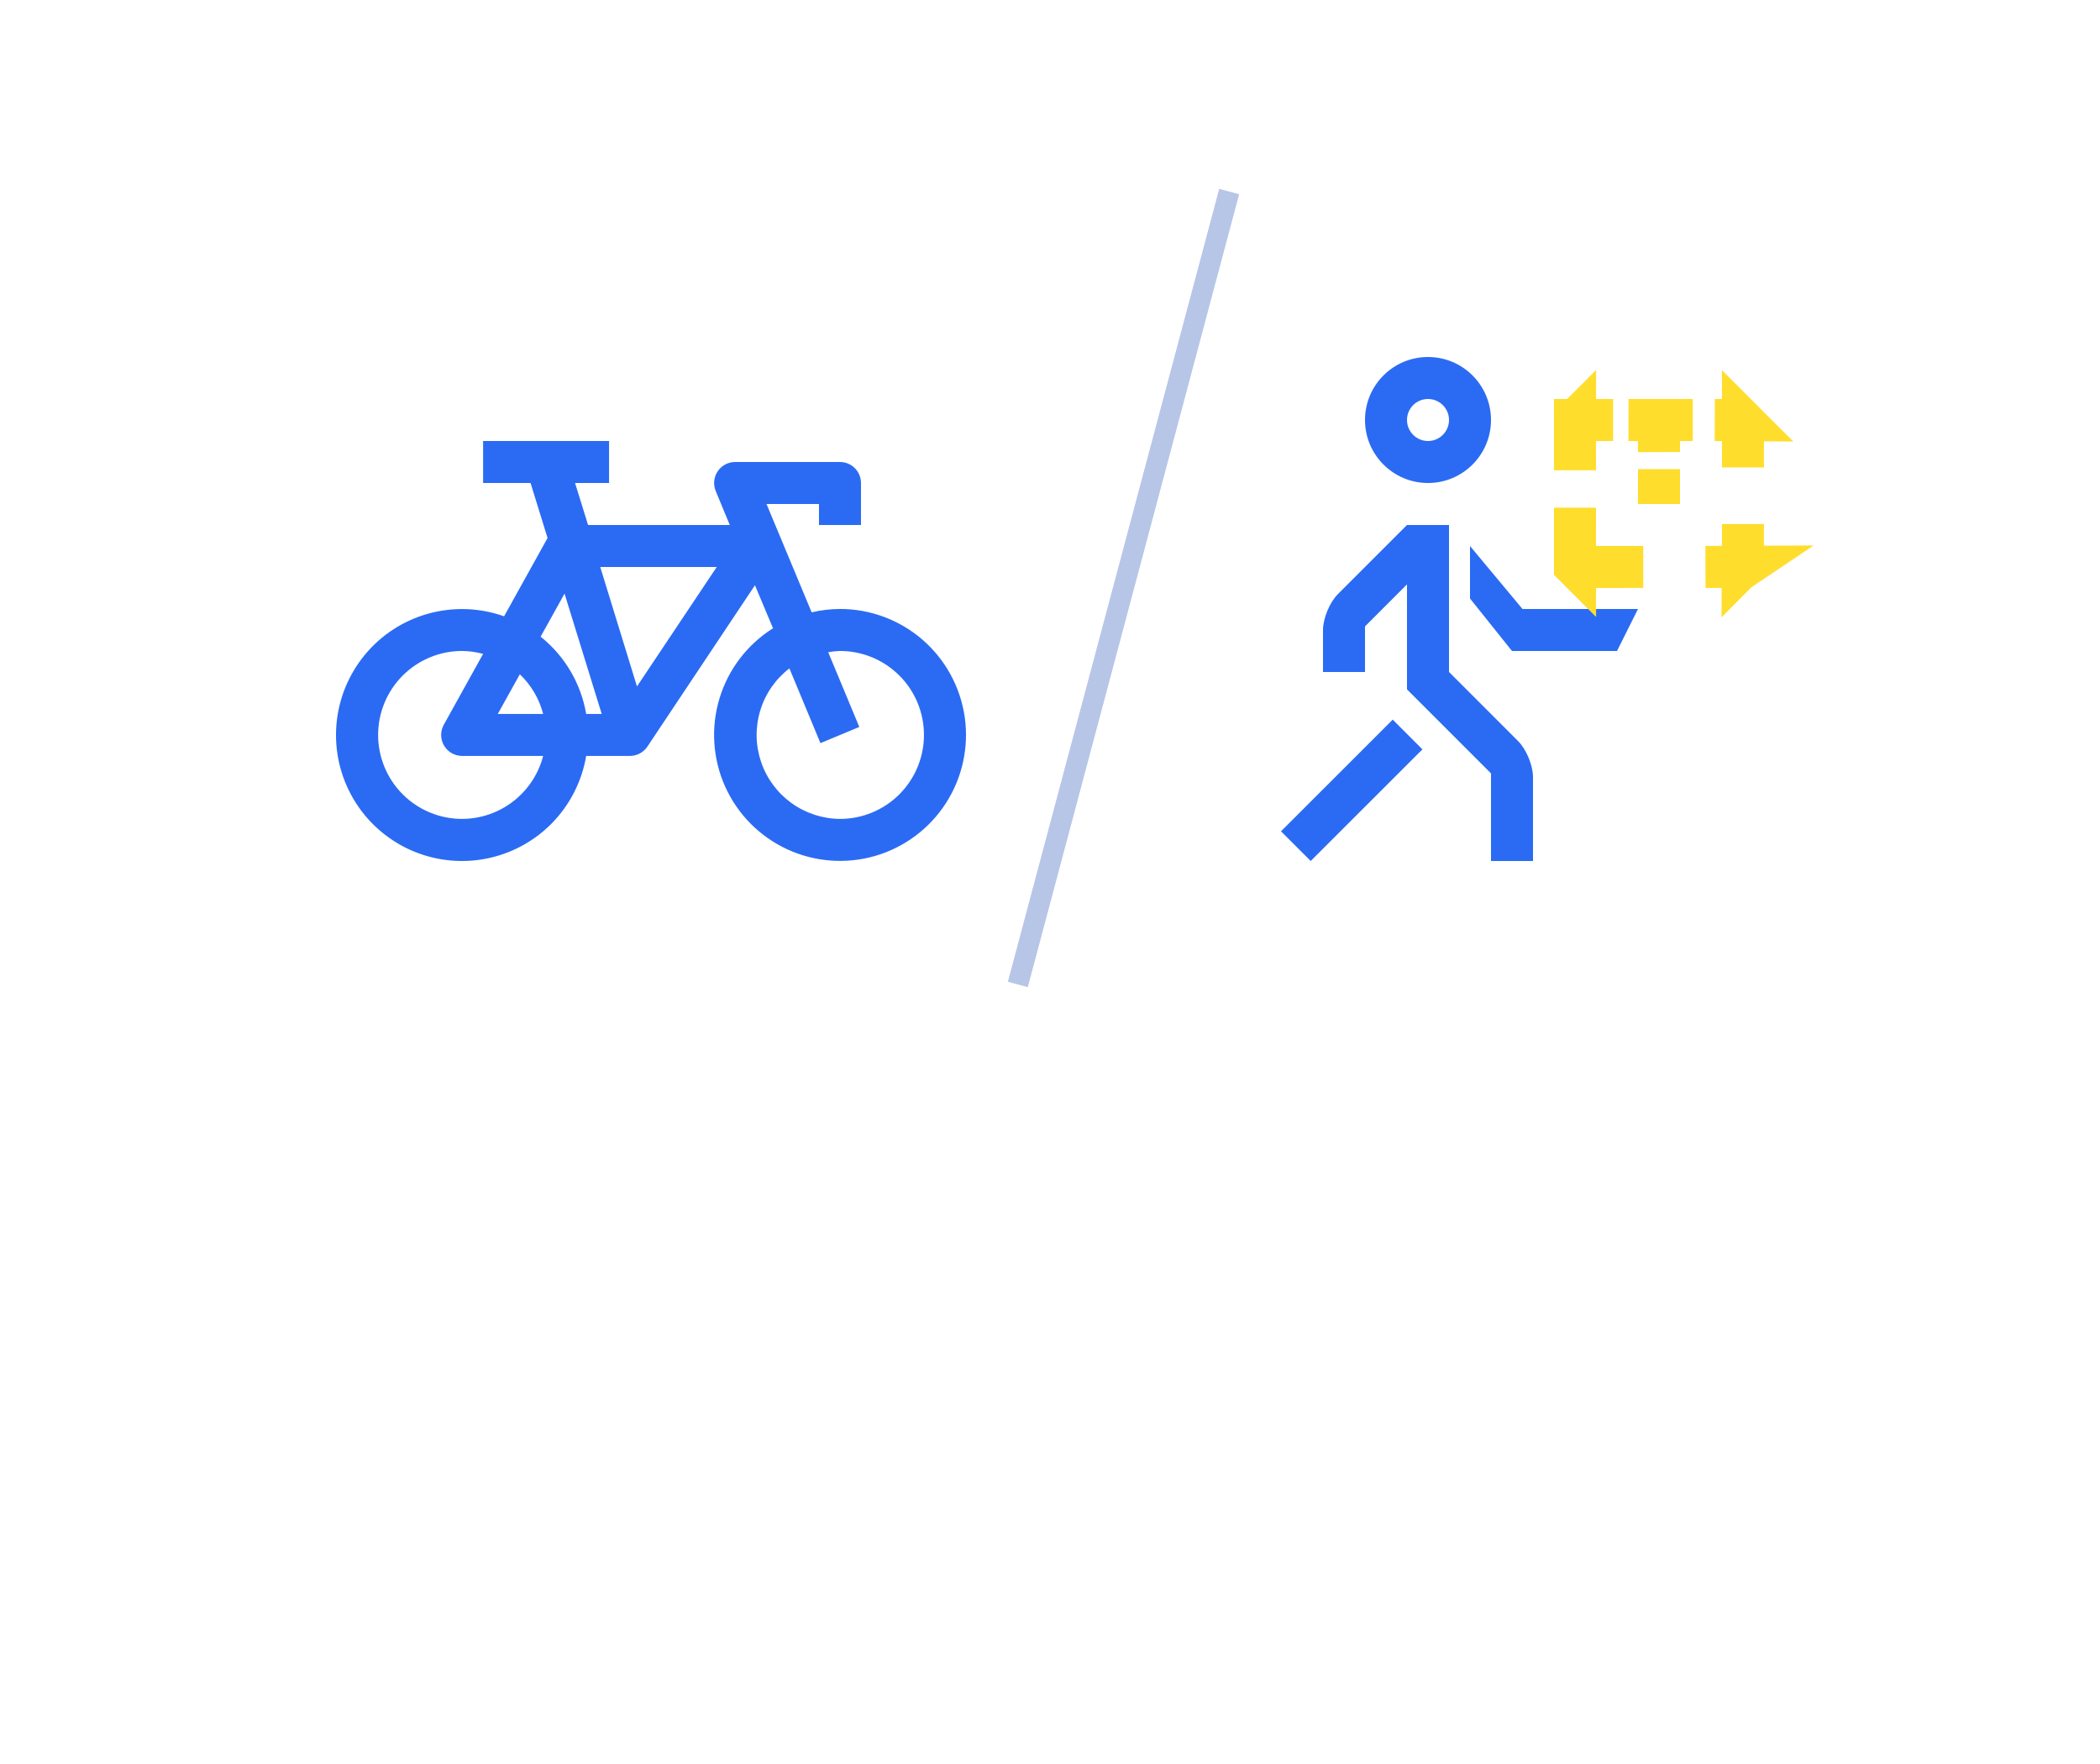
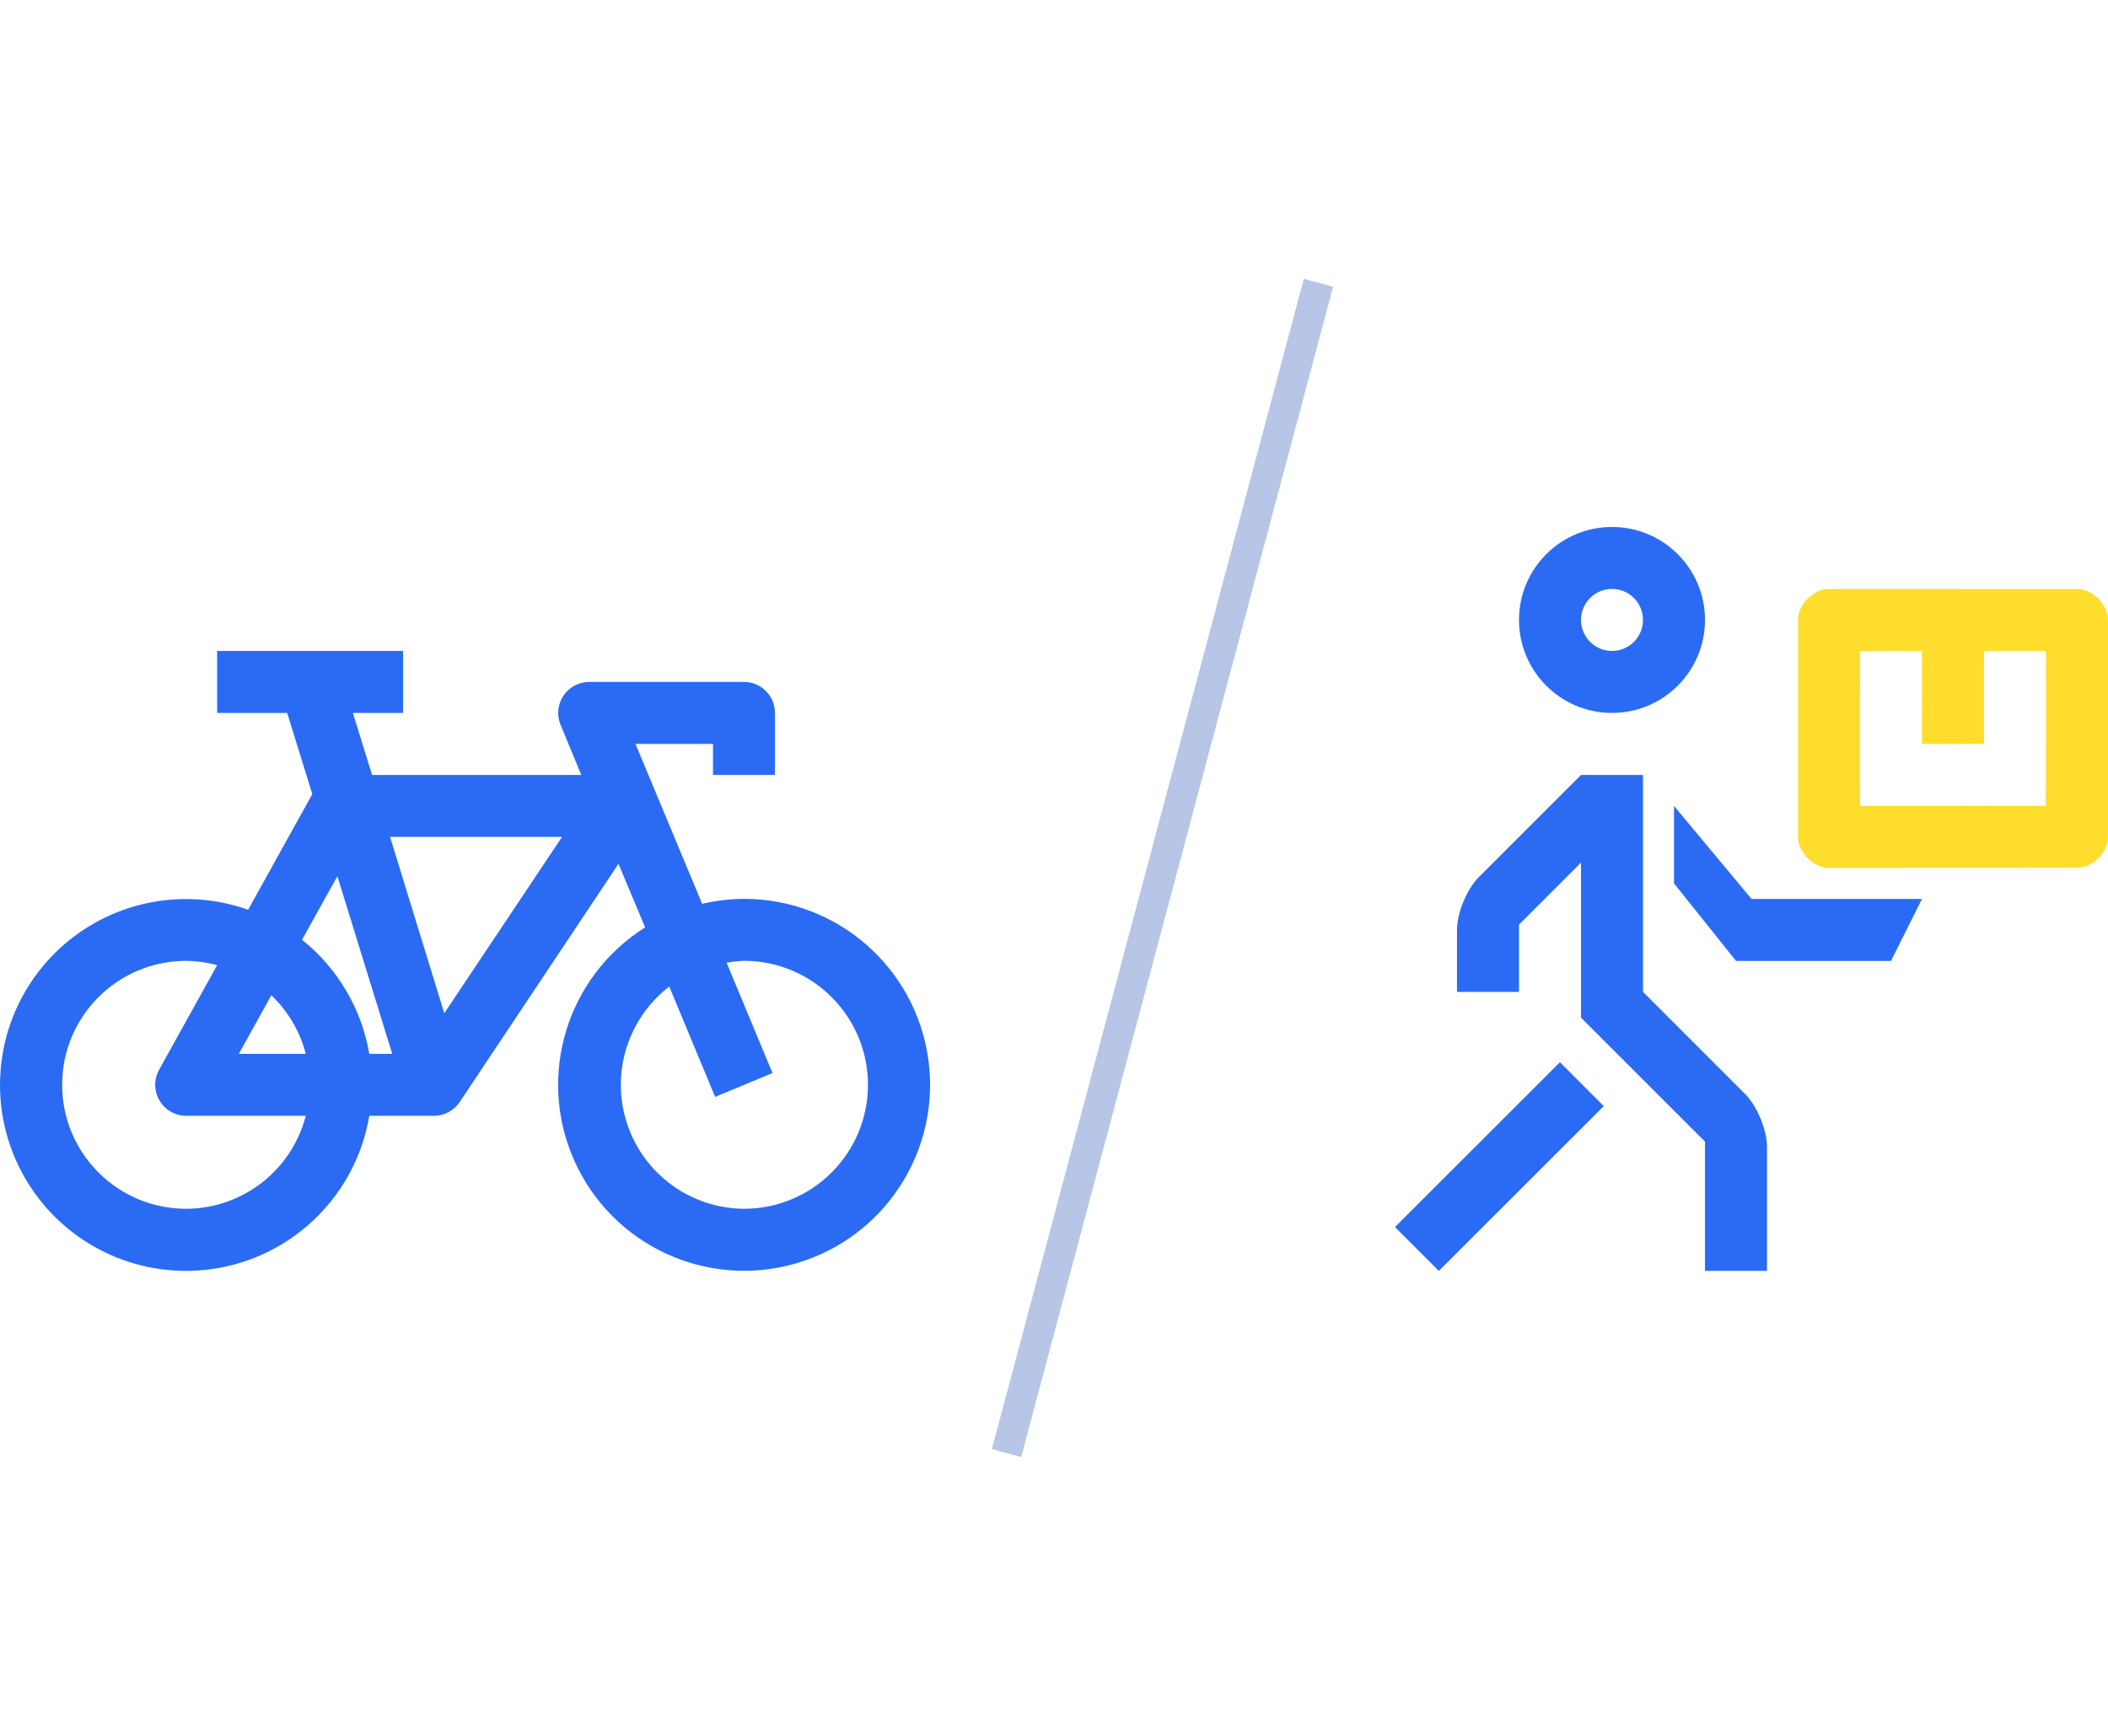
- <svg xmlns="http://www.w3.org/2000/svg" width="100" height="84" viewBox="0 0 100 84" fill="none">
-   <path d="M68 17C66.344 17 65 18.343 65 20C65 21.656 66.344 23 68 23C69.656 23 71 21.656 71 20C71 18.343 69.656 17 68 17ZM68 21C67.447 21 67 20.552 67 20C67 19.447 67.447 19 68 19C68.553 19 69 19.447 69 20C69 20.552 68.553 21 68 21Z" fill="#2B6BF3" />
-   <path d="M67.734 35.684L62.414 41L61 39.586L66.32 34.268L67.734 35.684Z" fill="#2B6BF3" />
-   <path d="M63 32H65V29.829L67 27.828V32.828L71 36.828V41H73V37C73 36.45 72.682 35.681 72.293 35.293L69 31.998V25H67L63.707 28.293C63.318 28.681 63 29.45 63 30V32Z" fill="#2B6BF3" />
-   <path d="M72 31H77L78 29H72.5L70 26V28.5L72 31Z" fill="#2B6BF3" />
-   <path d="M75 22.396V20.041C75.001 20.04 75.001 20.039 75.002 20.038L75.001 21C75.001 21.466 75 21.931 75 22.396ZM76.003 20.002L75.147 20L75.342 20L76.248 20L76.816 20C76.765 20 76.714 20 76.663 20.001C76.439 20.001 76.218 20.002 76.003 20.002ZM78.011 20.005C77.858 20.002 77.704 20.001 77.55 20L78.999 20C79.549 20 80.099 20.001 80.608 20.001C80.547 20.001 80.486 20.001 80.425 20.001C80.282 20.001 80.141 20.002 80 20.002L79.004 20.003L79.001 20.998C79 21.177 79 21.352 79 21.525C78.999 21.348 78.997 21.17 78.995 20.992L78.982 20.02L78.011 20.005ZM82.004 20.003C81.89 20.002 81.775 20.002 81.661 20.001C81.691 20.001 81.721 20.001 81.75 20.001C82.125 20.001 82.438 20.002 82.657 20.002L82.739 20.002L82.743 20.004L82.96 20.003C82.963 20.005 82.966 20.007 82.968 20.009L82.004 20.003ZM82.997 20.04C82.997 20.04 82.998 20.041 82.998 20.041V22.259C82.998 22.255 82.998 22.251 82.998 22.247C82.998 21.832 82.997 21.417 82.997 21.003L82.997 20.04ZM82.995 25.999C82.996 25.651 82.998 25.303 82.998 24.955V26.958C82.996 26.961 82.993 26.965 82.99 26.968L82.995 25.999ZM82.969 26.99C82.966 26.992 82.963 26.994 82.961 26.996L81.214 26.997C81.476 26.996 81.737 26.995 81.999 26.994L82.969 26.99ZM77.881 26.998C78.004 26.998 78.127 26.998 78.249 26.998L75.041 27C75.041 27 75.041 27 75.041 27C75.04 26.999 75.039 26.998 75.038 26.998L76.001 26.997C76.627 26.997 77.254 26.998 77.881 26.998ZM75.002 26.962C75.001 26.961 75.001 26.96 75 26.959V24.177C75 24.784 75.001 25.391 75.001 25.998L75.002 26.962ZM78.999 22.503C78.999 22.449 79 22.394 79 22.338C79 22.376 79 22.414 79 22.452C79 22.634 79 22.817 79 23.001C78.999 23.001 78.999 23.001 78.998 23.001C78.998 22.85 78.999 22.7 78.999 22.548L78.999 22.503ZM74.998 20H74.998V19.997V19L74.998 19.997L74.998 20Z" stroke="#FFDD2D" stroke-width="2" />
-   <path d="M39.999 28.998C39.545 29 39.092 29.054 38.65 29.158L36.5 23.999H38.999V24.999H40.999V23C40.999 22.734 40.894 22.48 40.706 22.293C40.519 22.105 40.264 22 39.999 22H35.001C34.837 22.001 34.676 22.042 34.532 22.119C34.388 22.197 34.265 22.309 34.174 22.445C34.083 22.581 34.027 22.738 34.011 22.901C33.995 23.064 34.019 23.228 34.081 23.38L34.751 24.999H28.003L27.383 23H29.003V21H23.005V23H25.264L26.074 25.619L24.004 29.348C22.844 28.936 21.586 28.892 20.399 29.22C19.213 29.548 18.156 30.233 17.373 31.182C16.589 32.132 16.116 33.299 16.019 34.526C15.921 35.753 16.204 36.981 16.828 38.042C17.451 39.103 18.387 39.946 19.506 40.458C20.626 40.969 21.876 41.124 23.086 40.901C24.297 40.677 25.409 40.087 26.273 39.21C27.136 38.332 27.709 37.211 27.913 35.997H30.002C30.167 35.996 30.329 35.954 30.474 35.876C30.618 35.797 30.741 35.684 30.832 35.547L35.95 27.869L36.81 29.918C35.586 30.687 34.681 31.873 34.262 33.256C33.842 34.64 33.937 36.129 34.527 37.448C35.118 38.768 36.166 39.829 37.477 40.438C38.788 41.047 40.275 41.161 41.664 40.761C43.053 40.36 44.251 39.471 45.036 38.258C45.822 37.044 46.143 35.588 45.941 34.156C45.738 32.725 45.025 31.415 43.934 30.467C42.842 29.519 41.445 28.998 39.999 28.998ZM28.583 26.999H34.131L30.332 32.687L28.583 26.999ZM26.883 28.268L28.653 33.997H27.913C27.666 32.546 26.894 31.237 25.744 30.318L26.883 28.268ZM24.754 32.108C25.293 32.622 25.677 33.276 25.864 33.997H23.704L24.754 32.108ZM22.005 38.996C20.944 38.996 19.927 38.575 19.177 37.825C18.427 37.075 18.006 36.057 18.006 34.997C18.006 33.936 18.427 32.919 19.177 32.169C19.927 31.419 20.944 30.998 22.005 30.998C22.343 31.002 22.679 31.049 23.005 31.138L21.135 34.507C21.05 34.659 21.006 34.831 21.007 35.005C21.008 35.179 21.055 35.35 21.143 35.501C21.231 35.652 21.357 35.777 21.508 35.864C21.659 35.95 21.831 35.996 22.005 35.997H25.864C25.643 36.853 25.144 37.612 24.446 38.154C23.748 38.697 22.889 38.993 22.005 38.996ZM39.999 38.996C39.167 38.99 38.357 38.724 37.683 38.236C37.008 37.747 36.503 37.06 36.238 36.271C35.973 35.482 35.961 34.63 36.203 33.833C36.445 33.036 36.93 32.335 37.59 31.828L39.069 35.387L40.919 34.617L39.439 31.058C39.624 31.025 39.811 31.005 39.999 30.998C41.06 30.998 42.077 31.419 42.827 32.169C43.577 32.919 43.998 33.936 43.998 34.997C43.998 36.057 43.577 37.075 42.827 37.825C42.077 38.575 41.06 38.996 39.999 38.996Z" fill="#2B6BF3" />
-   <path d="M58.061 9L59 9.253L48.939 47L48 46.747L58.061 9Z" fill="#C2D2F4" />
-   <path d="M58.061 9L59 9.253L48.939 47L48 46.747L58.061 9Z" fill="#B7C6E7" />
+ <svg xmlns="http://www.w3.org/2000/svg" width="68" height="56" viewBox="0 0 68 56" fill="none" class="segmented-buttons_icon">
+   <path d="M52 17a3 3 0 1 0 0 6 3 3 0 0 0 0-6Zm0 4a1 1 0 1 1 0-2 1 1 0 0 1 0 2ZM51.734 35.684 46.414 41 45 39.586l5.32-5.318 1.414 1.416Z" fill="#2B6BF3" />
+   <path d="M47 32h2V29.83l2-2.001v5l4 4V41h2v-4c0-.55-.318-1.319-.707-1.707L53 31.998V25h-2l-3.293 3.293C47.318 28.68 47 29.45 47 30v2Z" fill="#2B6BF3" />
+   <path d="M56 31h5l1-2h-5.5L54 26v2.5l2 2.5Z" fill="#2B6BF3" />
+   <path fill-rule="evenodd" clip-rule="evenodd" d="M60.823 21h-.143l-.574.002h-.105v1.155l-.001.24v1.78l.001 1.82 1.884.001h.366l1.4.001h.43a608.834 608.834 0 0 0 1.91-.005h.004a360.193 360.193 0 0 0 .004-2.19V22.25l-.002-1.243v-.005L65.66 21H64v.003l-.001.525v2.277l-.001.168V24H63.333a99.824 99.824 0 0 1-1.33-.002l-.001-.006L62 23.76v-.048c-.003-.388-.002-.776 0-1.164v-.72a103.622 103.622 0 0 0-.005-.823 930.8 930.8 0 0 0-.443-.005h-.729Zm.715-2a15475.187 15475.187 0 0 1 5.465.003c.037 0 .073.002.109.007.441.061.858.496.885.94l.001.046V27c0 .04-.003.08-.009.119-.064.42-.46.815-.88.87a.753.753 0 0 1-.106.007L58.998 28c-.02 0-.04 0-.06-.002-.46-.036-.904-.482-.936-.943A.778.778 0 0 1 58 27v-7c0-.02 0-.04.002-.06.037-.48.517-.94.996-.94h2.54Z" fill="#FFDD2D" />
+   <path d="M24 28.998a5.995 5.995 0 0 0-1.35.16L20.5 24H23v1h1.999v-2a1 1 0 0 0-1-1h-4.998a1 1 0 0 0-.92 1.38l.67 1.62h-6.748l-.62-2h1.62V21H7.005v2h2.259l.81 2.619-2.07 3.73a5.998 5.998 0 1 0 3.909 6.648h2.09a1 1 0 0 0 .83-.45l5.118-7.678.86 2.049a5.999 5.999 0 1 0 3.188-.92Zm-11.417-2h5.548l-3.799 5.69-1.75-5.69Zm-1.7 1.27 1.77 5.73h-.74a5.999 5.999 0 0 0-2.17-3.68l1.14-2.05Zm-2.129 3.84a4 4 0 0 1 1.11 1.89h-2.16l1.05-1.89Zm-2.75 6.888a3.998 3.998 0 1 1 0-7.998c.339.004.675.051 1 .14l-1.869 3.369a1 1 0 0 0 .87 1.49h3.859a3.999 3.999 0 0 1-3.86 2.999Zm17.995 0a3.998 3.998 0 0 1-2.41-7.168l1.48 3.559 1.85-.77-1.48-3.56c.185-.032.372-.052.56-.06a3.998 3.998 0 1 1 0 7.999Z" fill="#2B6BF3" />
+   <path d="m42.061 9 .939.253L32.939 47 32 46.747 42.061 9Z" fill="#C2D2F4" />
+   <path d="m42.061 9 .939.253L32.939 47 32 46.747 42.061 9Z" fill="#B7C6E7" />
</svg>
